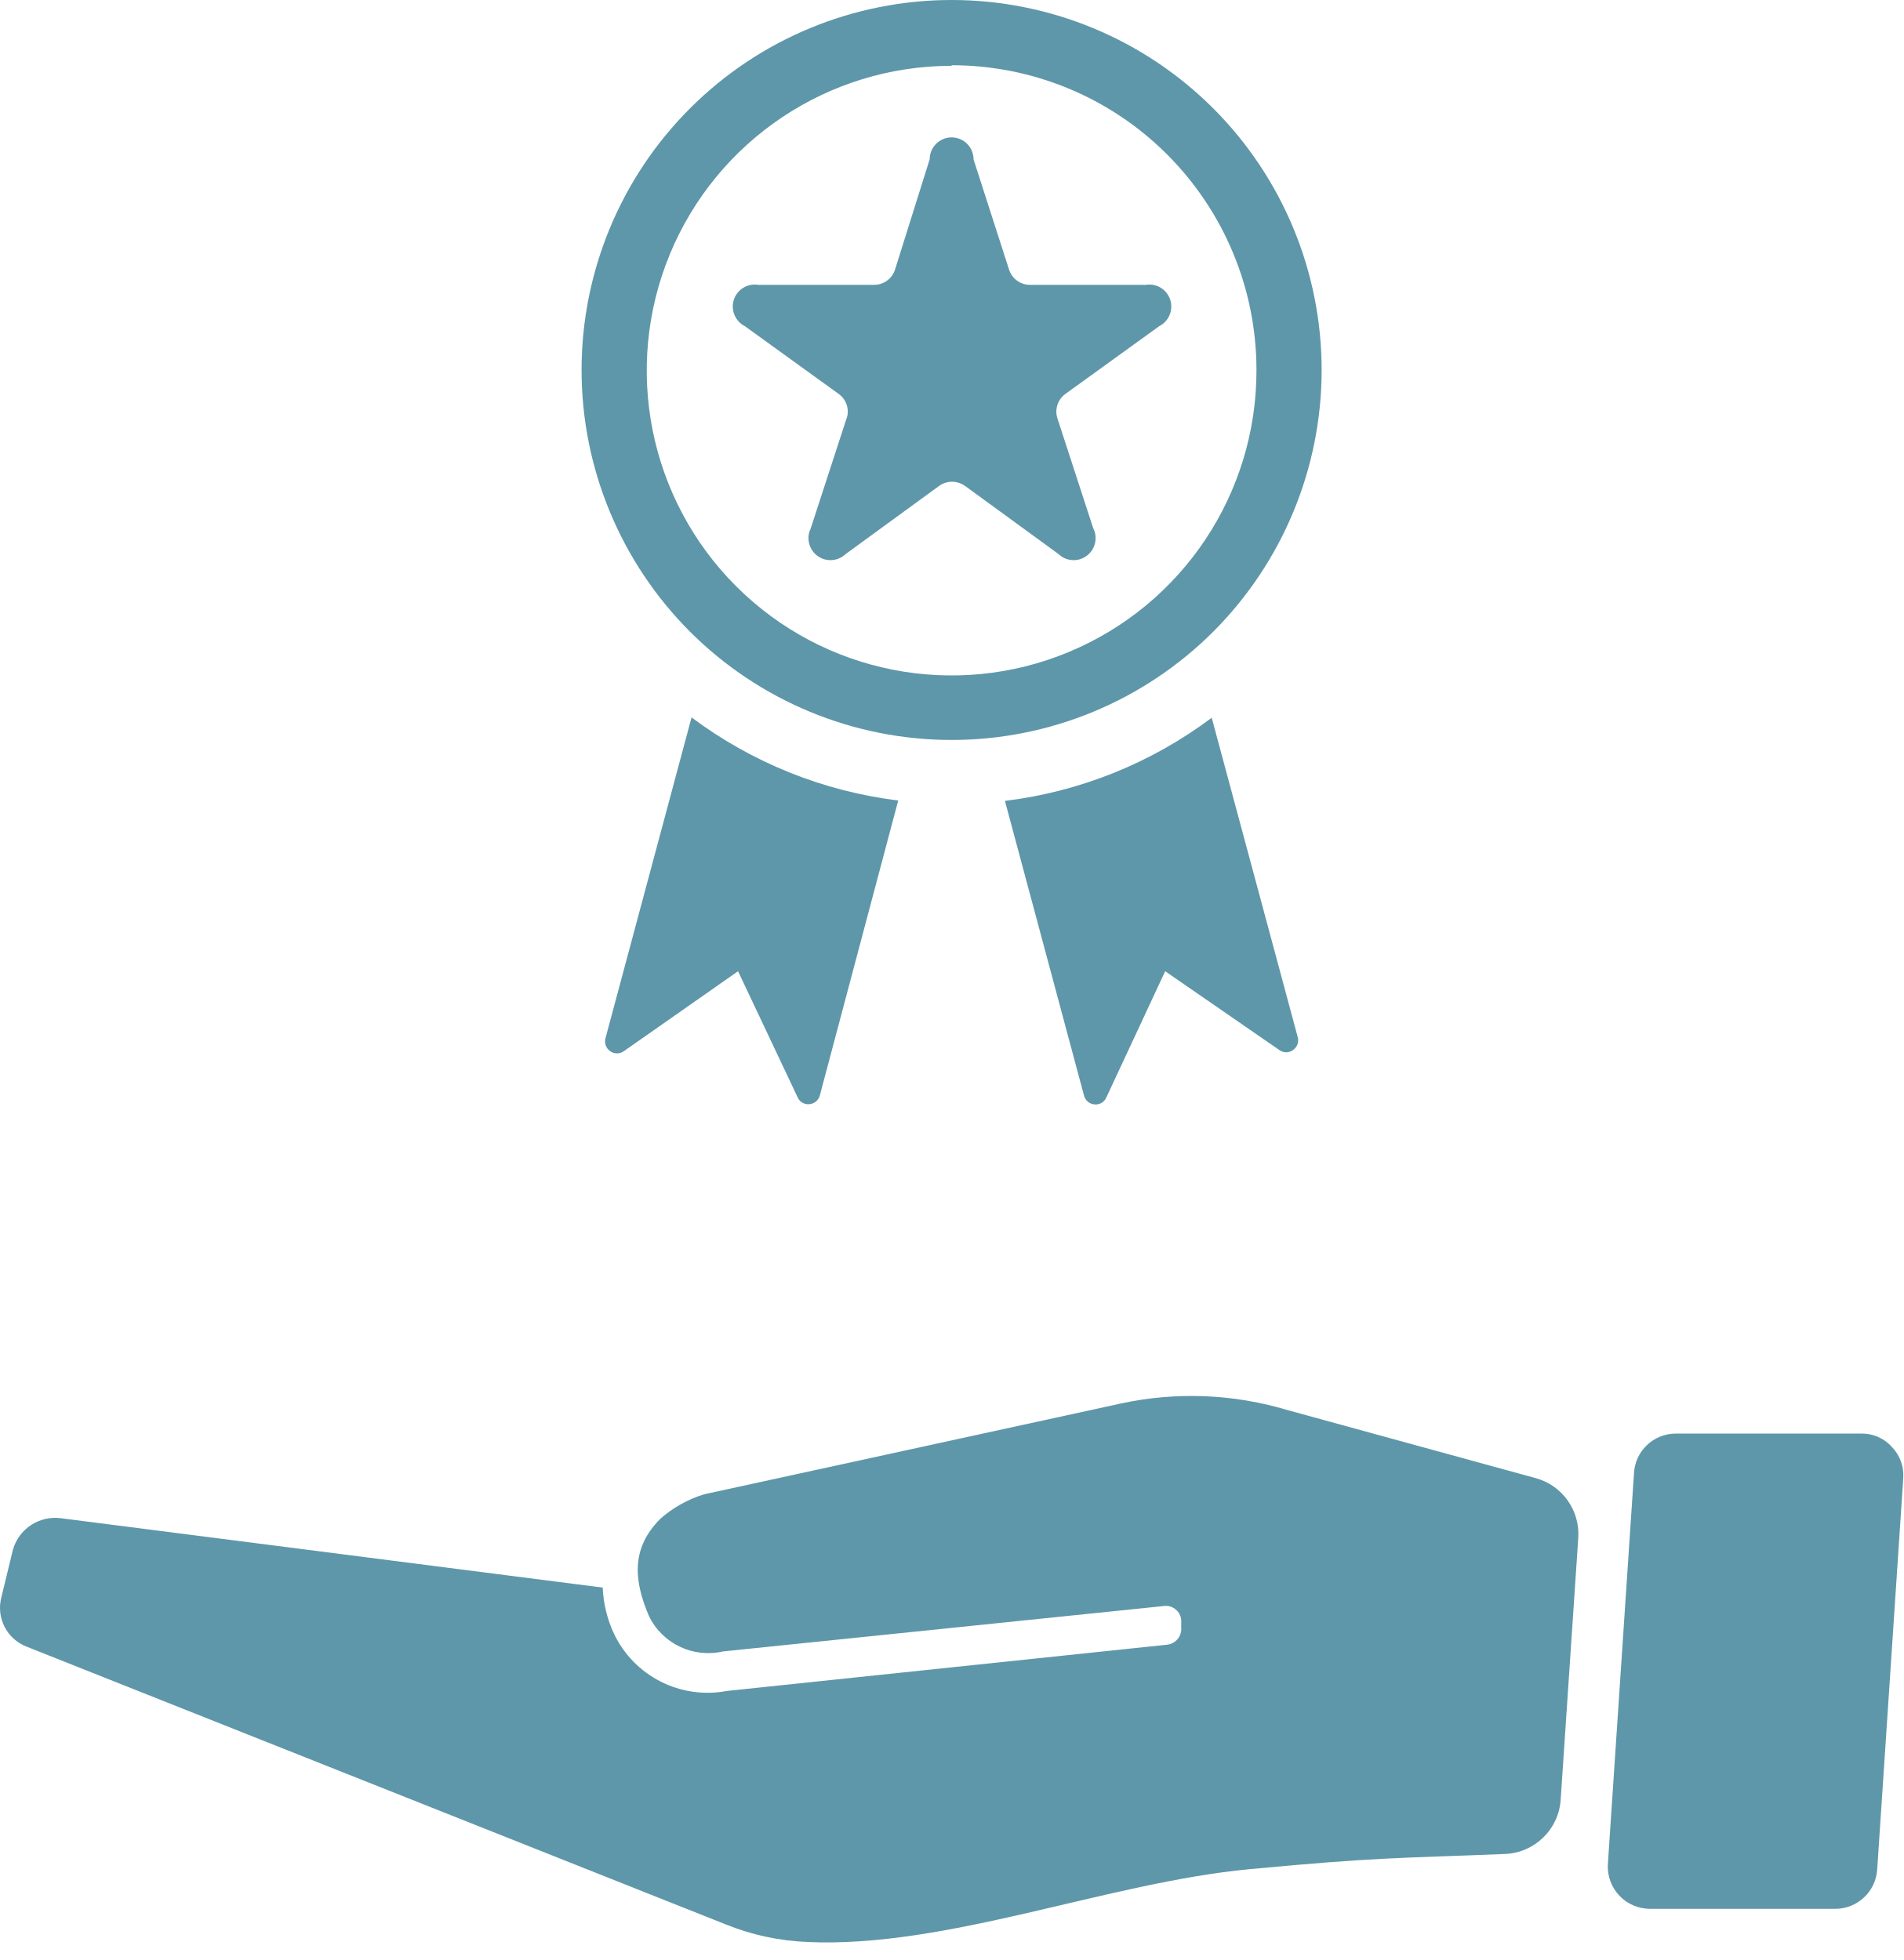
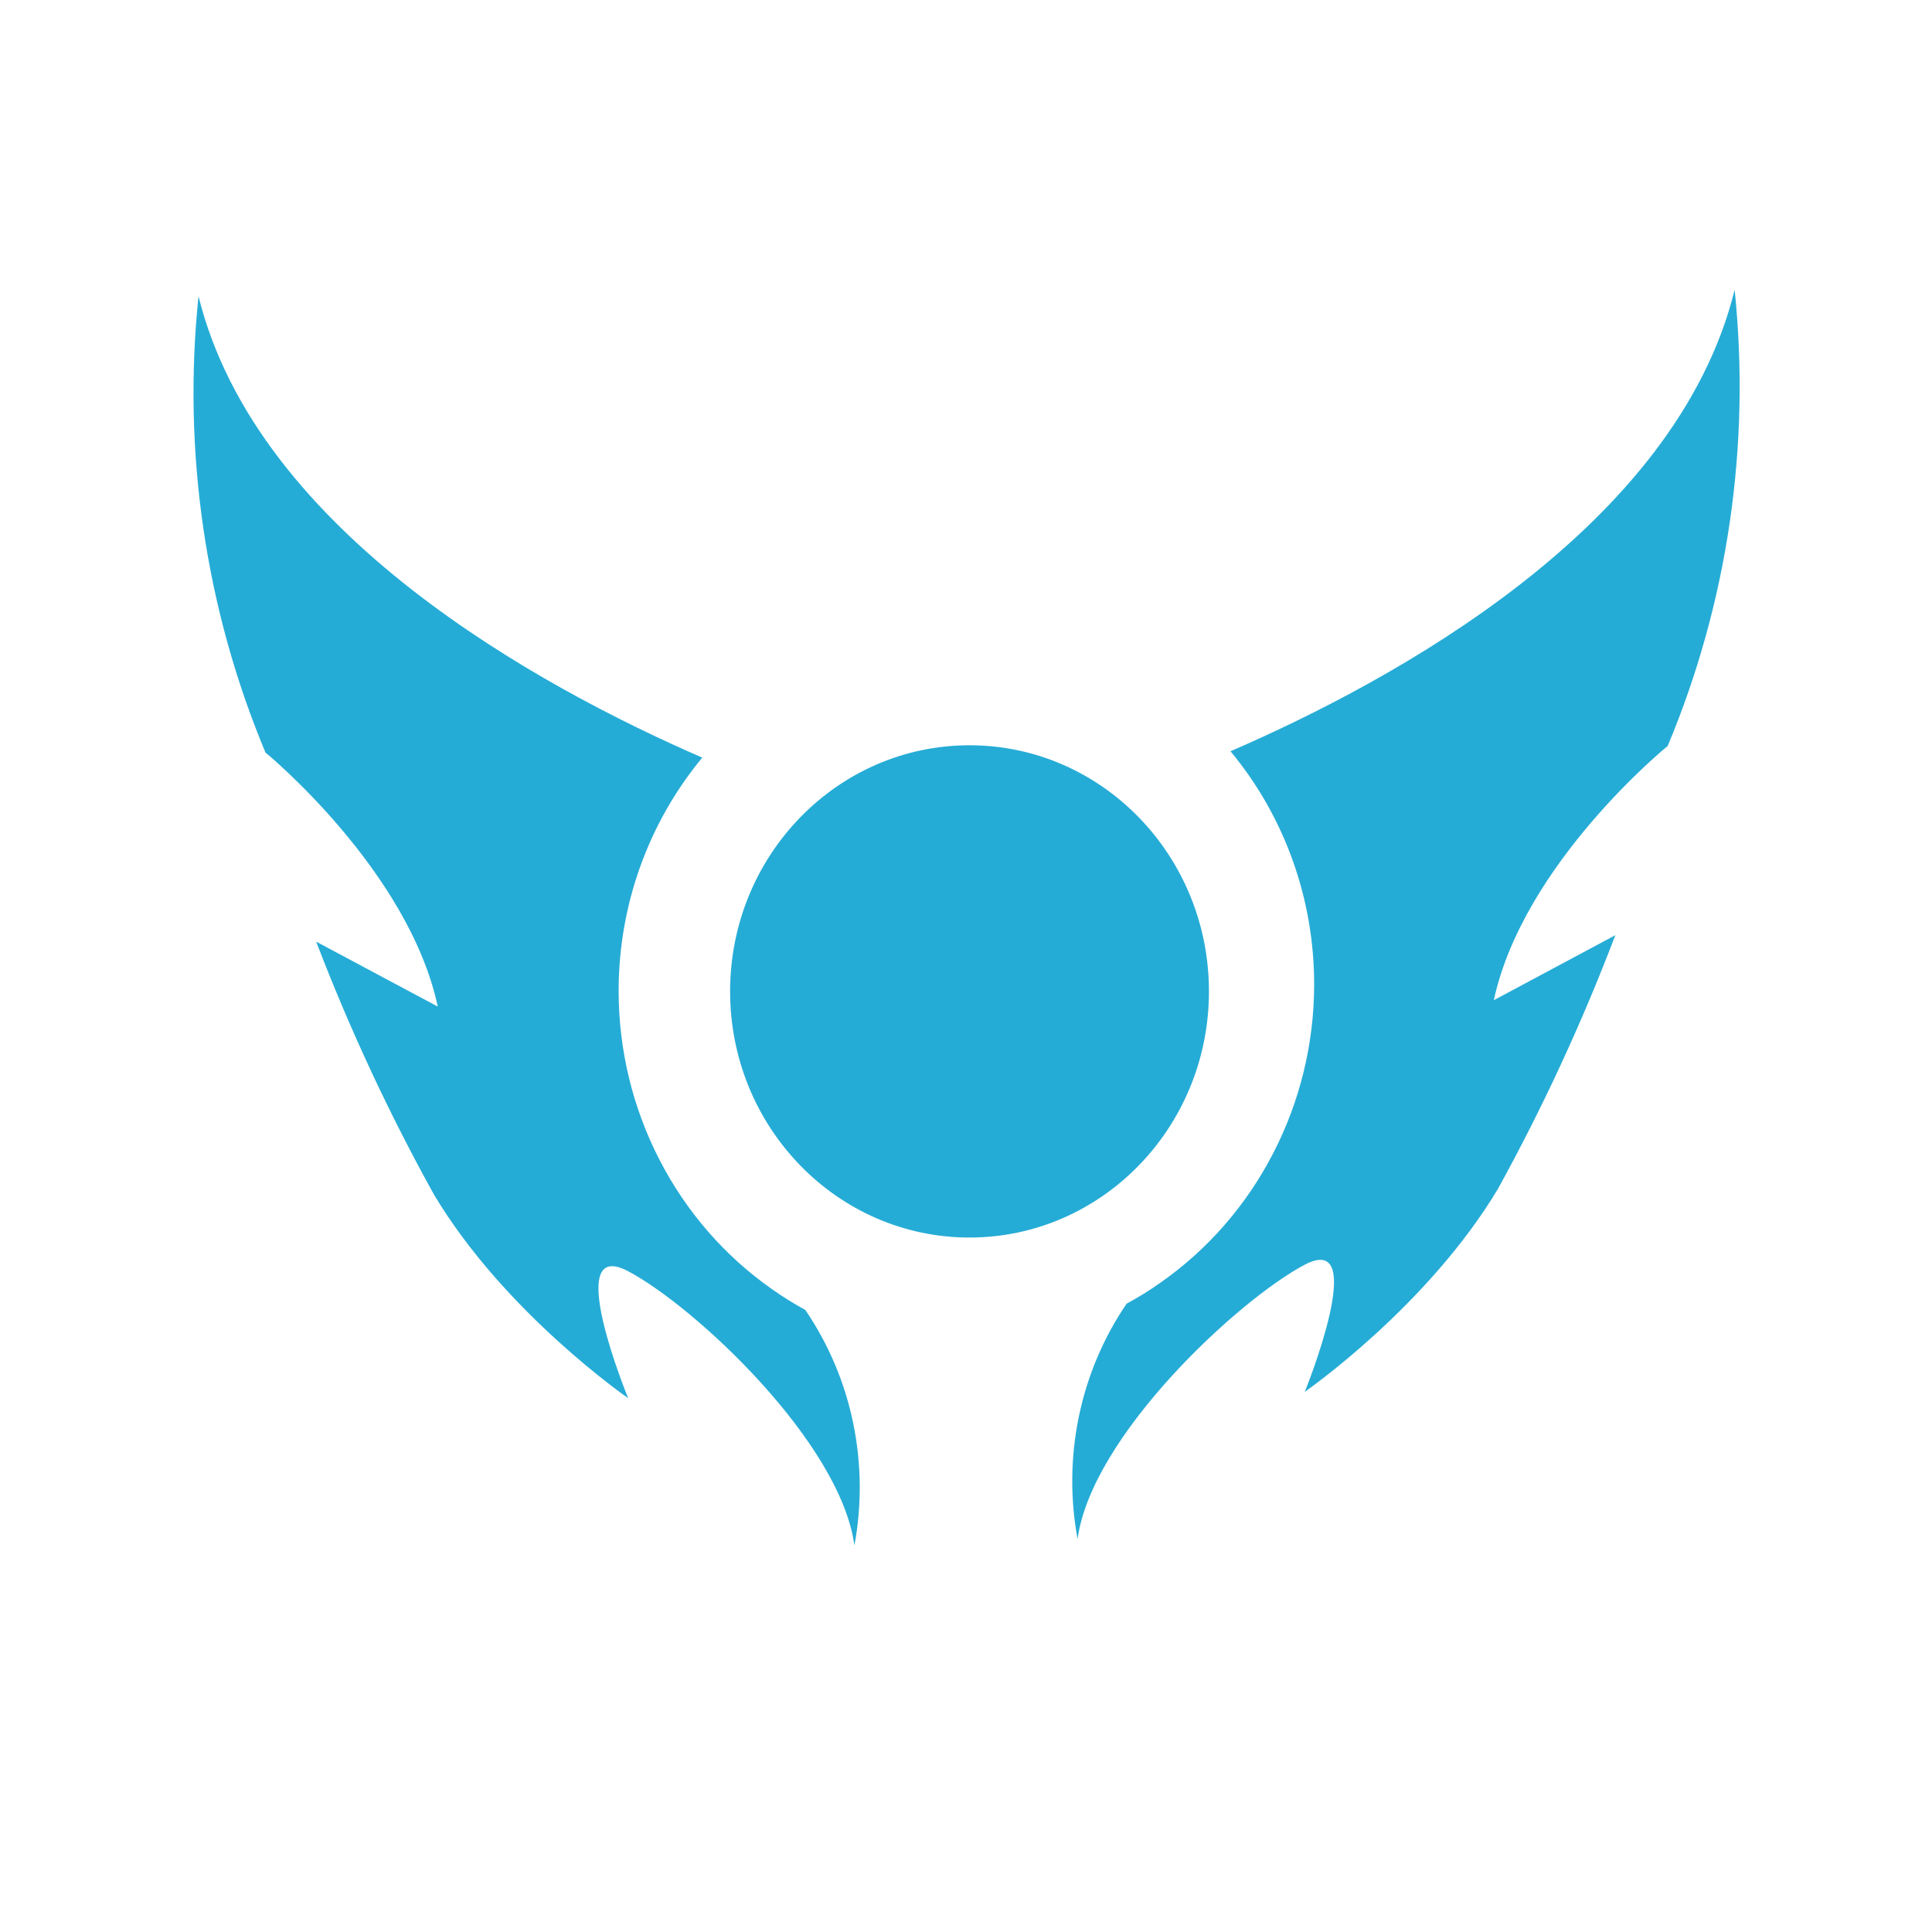
- <svg xmlns="http://www.w3.org/2000/svg" width="100" height="103" viewBox="0 0 100 103" fill="none">
-   <path fill-rule="evenodd" clip-rule="evenodd" d="M47.194 42.057L43.077 57.553C43.014 57.814 42.789 58.003 42.523 58.026C42.258 58.053 42.005 57.904 41.902 57.656L38.776 51.039L32.781 55.237C32.564 55.395 32.272 55.395 32.055 55.237C31.835 55.084 31.74 54.809 31.812 54.557L36.334 37.698H36.33C39.51 40.076 43.253 41.585 47.194 42.067L47.194 42.057ZM88.049 75.335H97.792C98.404 75.326 98.99 75.582 99.395 76.037C99.823 76.479 100.039 77.078 99.994 77.686L98.625 98.248C98.548 99.41 97.584 100.311 96.422 100.311H86.675C86.076 100.307 85.499 100.059 85.085 99.626C84.67 99.19 84.45 98.604 84.472 98.005L85.846 77.447V77.443C85.896 76.263 86.869 75.335 88.049 75.335ZM67.64 74.1L80.68 77.677C82.086 78.055 83.023 79.384 82.919 80.835L81.996 94.568C81.897 96.131 80.631 97.365 79.068 97.428C73.406 97.658 72.415 97.59 65.668 98.226C58.172 98.928 49.744 102.388 42.407 102.054L42.412 102.05C40.939 101.996 39.493 101.68 38.133 101.131L1.396 86.532C0.364 86.132 -0.203 85.028 0.067 83.96L0.68 81.434C0.995 80.335 2.071 79.632 3.207 79.785L31.665 83.429C31.701 84.262 31.899 85.082 32.251 85.839C33.309 88.082 35.755 89.325 38.192 88.861L61.335 86.429H61.33C61.776 86.375 62.1 85.974 62.06 85.528V85.123C62.037 84.906 61.934 84.708 61.763 84.573C61.592 84.433 61.375 84.37 61.159 84.397L37.979 86.785C36.412 87.145 34.799 86.375 34.097 84.929C33.218 82.888 33.245 81.271 34.687 79.821H34.682C35.353 79.231 36.137 78.79 36.988 78.528L58.897 73.754C61.794 73.128 64.802 73.249 67.64 74.1ZM51.149 8.374L53.005 14.139C53.154 14.648 53.631 14.99 54.158 14.968H60.203C60.762 14.878 61.307 15.211 61.482 15.752C61.658 16.292 61.41 16.882 60.906 17.139L56.005 20.679C55.573 20.972 55.392 21.522 55.564 22.012L57.442 27.778H57.447C57.69 28.282 57.537 28.886 57.086 29.215C56.636 29.544 56.014 29.503 55.613 29.116L50.726 25.553H50.722C50.307 25.238 49.731 25.238 49.316 25.553L44.429 29.116C44.024 29.503 43.402 29.544 42.952 29.215C42.501 28.886 42.348 28.282 42.591 27.778L44.469 22.012H44.474C44.65 21.521 44.469 20.972 44.033 20.679L39.132 17.139C38.627 16.882 38.38 16.292 38.555 15.752C38.731 15.211 39.276 14.878 39.839 14.968H45.879C46.411 14.99 46.884 14.648 47.032 14.139L48.843 8.374C48.843 7.738 49.361 7.22 49.996 7.22C50.632 7.22 51.149 7.738 51.149 8.374ZM49.996 0C44.839 0 39.893 2.049 36.249 5.698C32.605 9.342 30.555 14.288 30.555 19.445C30.555 24.598 32.605 29.544 36.249 33.193C39.893 36.837 44.839 38.886 49.996 38.886C55.154 38.886 60.099 36.837 63.744 33.193C67.388 29.544 69.437 24.598 69.437 19.445C69.437 14.288 67.388 9.342 63.744 5.698C60.099 2.049 55.154 0 49.996 0ZM49.996 3.459C43.514 3.459 37.672 7.369 35.195 13.355C32.718 19.346 34.096 26.238 38.681 30.814C43.271 35.395 50.167 36.756 56.148 34.265C62.135 31.774 66.026 25.923 66.013 19.445C66.013 15.197 64.324 11.121 61.319 8.117C58.32 5.112 54.243 3.428 49.996 3.428L49.996 3.459ZM52.798 42.088C56.739 41.606 60.482 40.102 63.662 37.719L68.18 54.498C68.252 54.755 68.158 55.025 67.937 55.178C67.725 55.34 67.428 55.34 67.212 55.178L61.217 51.039L58.127 57.669C58.023 57.917 57.771 58.065 57.505 58.038C57.235 58.016 57.014 57.827 56.951 57.565L52.798 42.088Z" fill="#5E97A9" />
+ <svg xmlns="http://www.w3.org/2000/svg" width="20" height="20" viewBox="0 0 20 20" fill="none">
+   <path fill-rule="evenodd" clip-rule="evenodd" d="M12.738 7.777C13.299 8.452 13.606 9.31 13.604 10.197C13.603 10.806 13.456 11.405 13.178 11.942C12.9 12.48 12.499 12.939 12.009 13.281C11.898 13.36 11.782 13.431 11.663 13.495C11.424 13.846 11.256 14.242 11.169 14.661C11.082 15.079 11.077 15.512 11.155 15.932C11.301 14.859 12.827 13.45 13.507 13.092C14.188 12.734 13.507 14.408 13.507 14.408C13.507 14.408 14.777 13.529 15.509 12.303C15.973 11.46 16.378 10.583 16.722 9.681L15.464 10.354C15.769 8.936 17.264 7.722 17.264 7.722C17.886 6.235 18.124 4.609 17.957 3C17.351 5.463 14.418 7.049 12.738 7.777ZM6.404 10.263C6.403 9.376 6.71 8.518 7.27 7.843C5.594 7.115 2.66 5.521 2.055 3.066C1.888 4.676 2.126 6.302 2.748 7.79C2.748 7.79 4.227 9.002 4.532 10.42L3.273 9.748C3.619 10.651 4.027 11.527 4.494 12.369C5.227 13.594 6.503 14.474 6.503 14.474C6.503 14.474 5.81 12.793 6.503 13.16C7.196 13.527 8.699 14.93 8.845 15.998C8.923 15.578 8.918 15.145 8.831 14.727C8.744 14.308 8.576 13.912 8.337 13.561C8.218 13.495 8.102 13.424 7.991 13.345C7.503 13.003 7.103 12.543 6.827 12.006C6.55 11.469 6.405 10.871 6.404 10.263ZM10.036 12.811C11.405 12.811 12.515 11.67 12.515 10.263C12.515 8.856 11.405 7.715 10.036 7.715C8.668 7.715 7.558 8.856 7.558 10.263C7.558 11.67 8.668 12.811 10.036 12.811Z" fill="#25ACD6" />
</svg>
